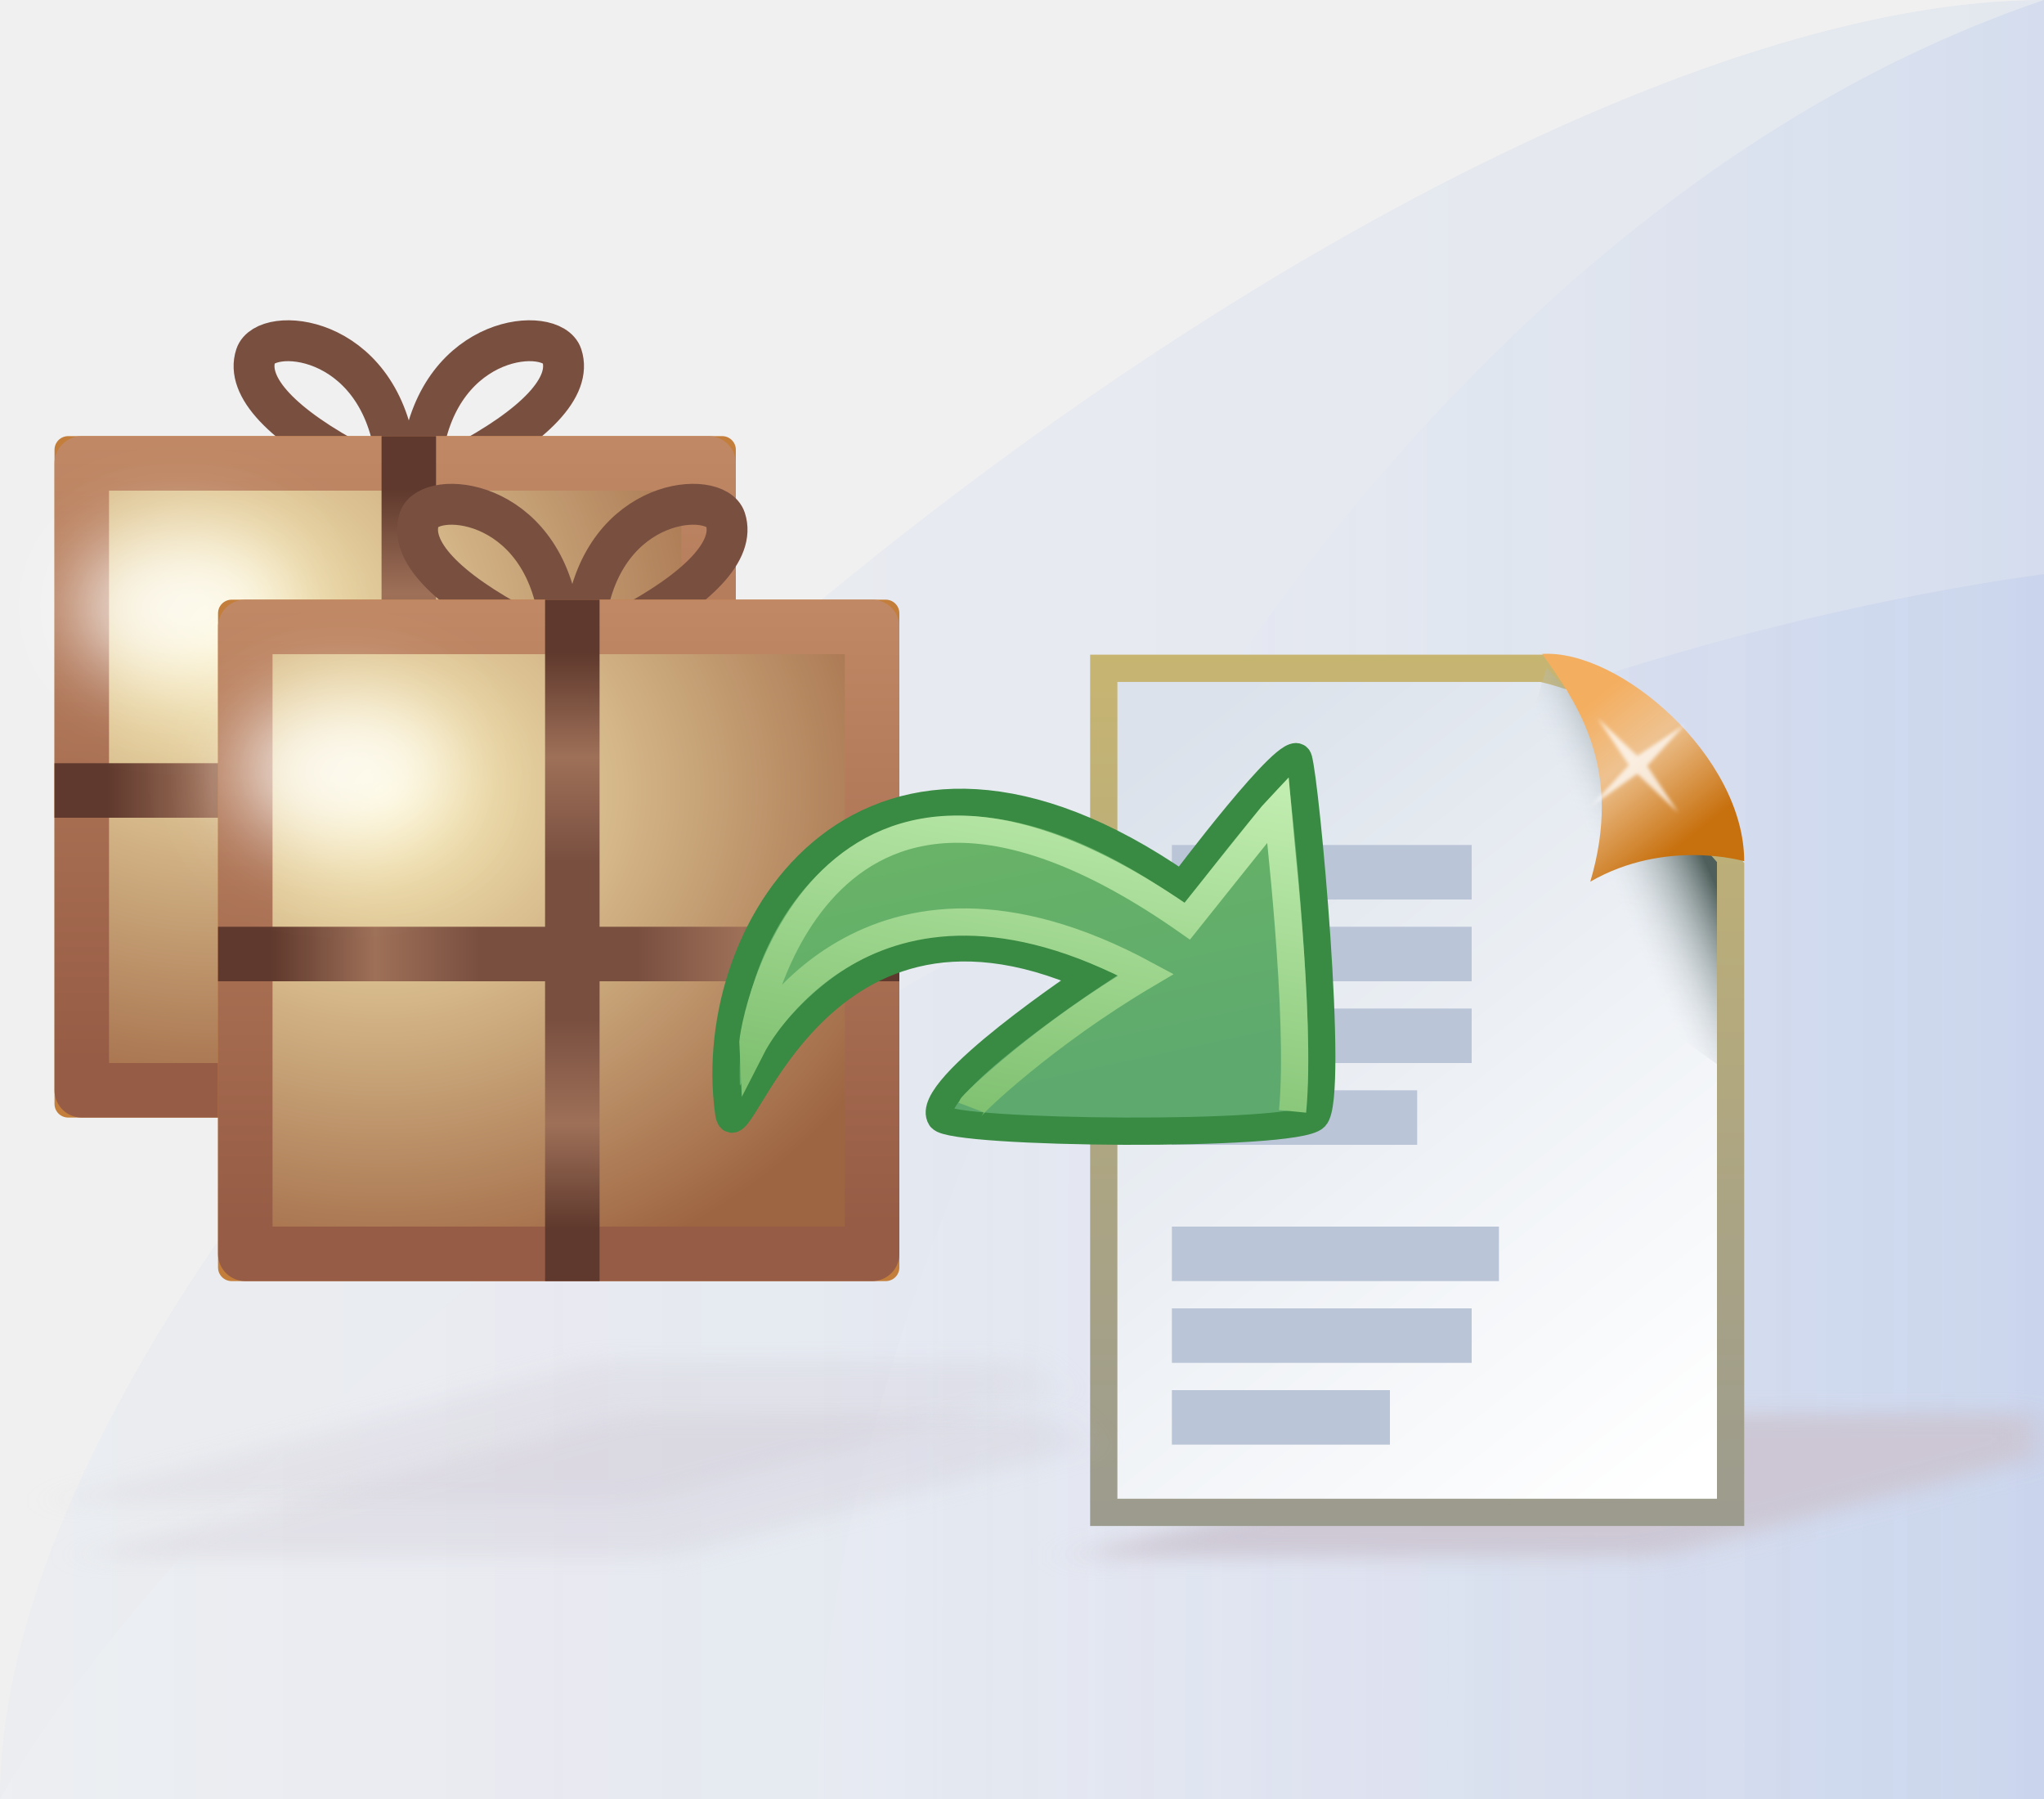
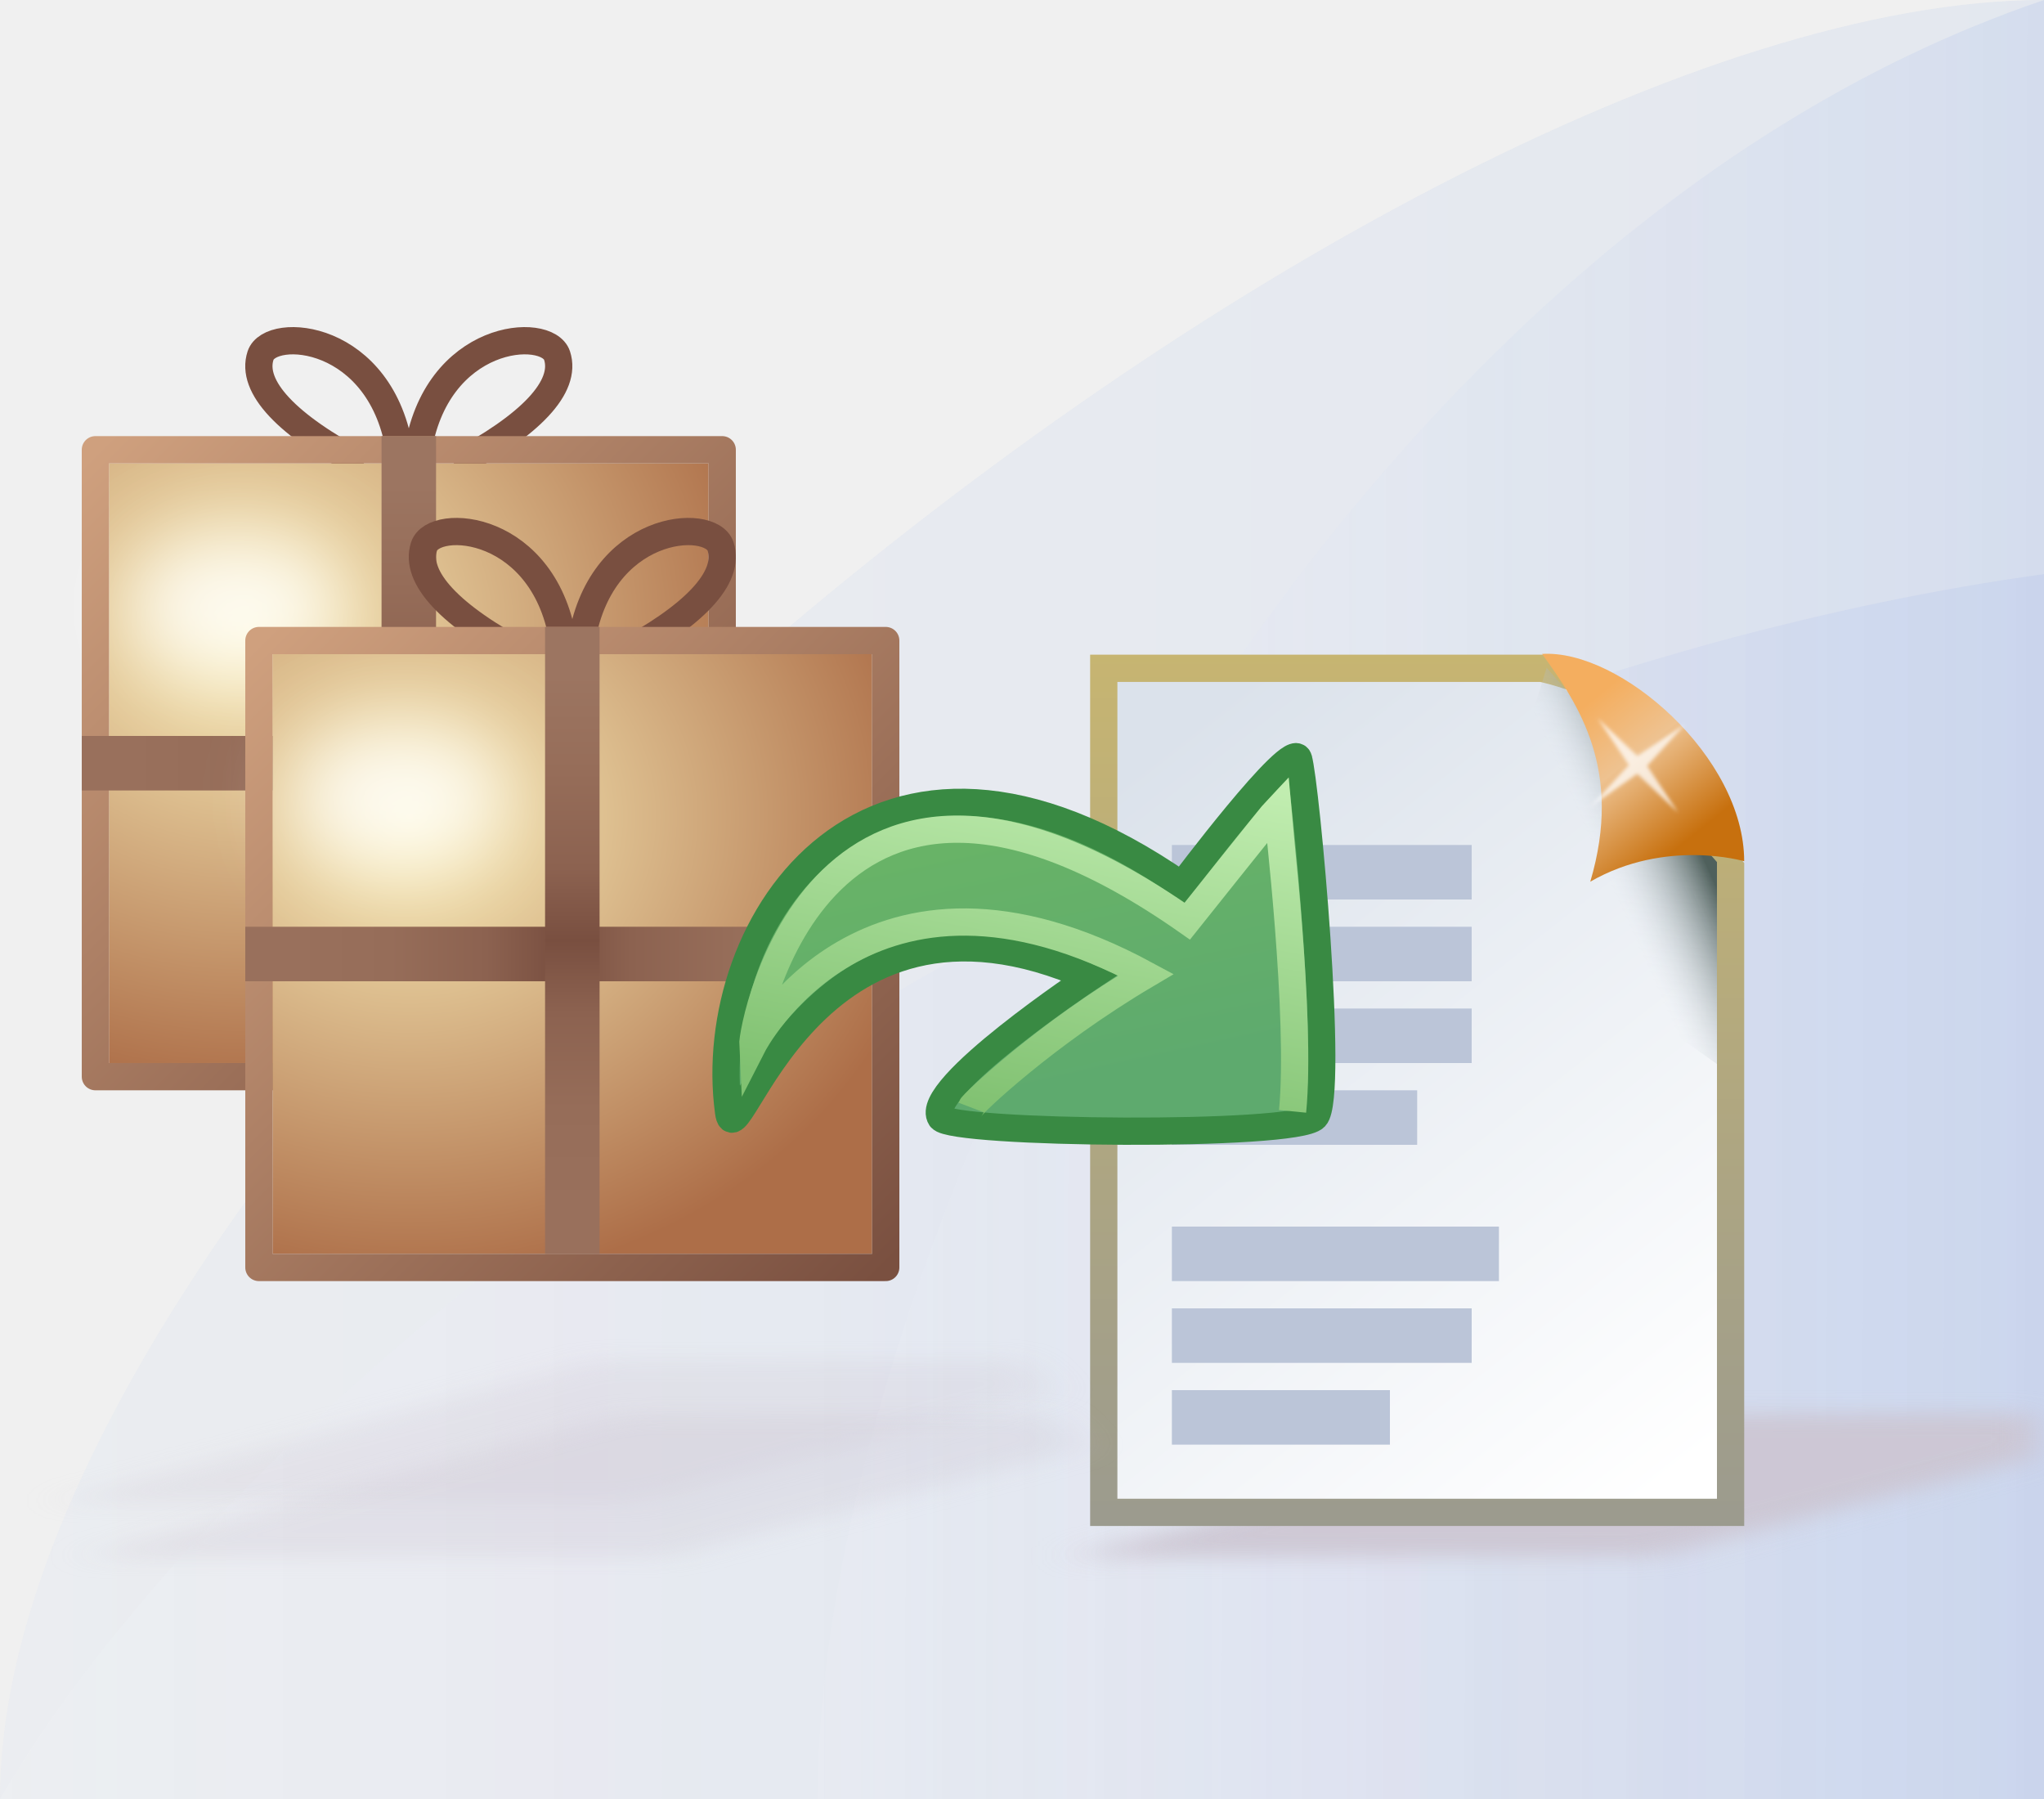
<svg xmlns="http://www.w3.org/2000/svg" xmlns:xlink="http://www.w3.org/1999/xlink" width="75" height="66" id="svg2" version="1.1">
  <defs id="defs4">
    <linearGradient id="linearGradient4972">
      <stop style="stop-color:#ffffff;stop-opacity:1" offset="0" id="stop4974" />
      <stop style="stop-color:#f5f8fd;stop-opacity:1" offset="1" id="stop4976" />
    </linearGradient>
    <linearGradient id="linearGradient4964">
      <stop style="stop-color:#ffffff;stop-opacity:1" offset="0" id="stop4966" />
      <stop style="stop-color:#e8eefa;stop-opacity:1" offset="1" id="stop4968" />
    </linearGradient>
    <linearGradient id="linearGradient4956">
      <stop style="stop-color:#fcfdfe;stop-opacity:1" offset="0" id="stop4958" />
      <stop style="stop-color:#dee6f8;stop-opacity:1" offset="1" id="stop4960" />
    </linearGradient>
    <filter style="color-interpolation-filters:sRGB" id="filter8854">
      <feFlood flood-opacity="0.933" flood-color="rgb(244,248,254)" result="flood" id="feFlood8856" />
      <feComposite in="flood" in2="SourceGraphic" operator="in" result="composite1" id="feComposite8858" />
      <feGaussianBlur in="composite1" stdDeviation="1.2" result="blur" id="feGaussianBlur8860" />
      <feOffset dx="-1" dy="3" result="offset" id="feOffset8862" />
      <feComposite in="SourceGraphic" in2="offset" operator="over" result="composite2" id="feComposite8864" />
    </filter>
    <linearGradient id="linearGradient6122">
      <stop style="stop-color:#c0c0c0;stop-opacity:1" offset="0" id="stop6124" />
      <stop id="stop6132" offset="0.5" style="stop-color:#adadad;stop-opacity:1" />
      <stop style="stop-color:#808080;stop-opacity:1" offset="1" id="stop6126" />
    </linearGradient>
    <linearGradient id="linearGradient7087">
      <stop style="stop-color:#17325d;stop-opacity:1;" offset="0" id="stop7089" />
      <stop id="stop7091" offset="0.25" style="stop-color:#b4d0e2;stop-opacity:1" />
      <stop id="stop7093" offset="0.5" style="stop-color:#b7d2e4;stop-opacity:1" />
      <stop style="stop-color:#acc9de;stop-opacity:1" offset="0.75" id="stop7095" />
      <stop style="stop-color:#3e72a7;stop-opacity:1" offset="1" id="stop7097" />
    </linearGradient>
    <mask id="mask7366" maskUnits="userSpaceOnUse">
      <path style="fill:#ffffff;fill-opacity:1;stroke:#ffffff;stroke-width:1;stroke-linecap:butt;stroke-linejoin:miter;stroke-miterlimit:4;stroke-opacity:1;stroke-dashoffset:0;display:inline" d="m -16.593,1040.862 9.99,0 0,10.002 -2.983,3.038 -5.966,0 c -0.53,-0.022 -1.041,-0.552 -1.041,-1.038 z" id="path7368" />
    </mask>
    <linearGradient id="linearGradient7584-5">
      <stop id="stop7586-4" offset="0" style="stop-color:#f9cd5f;stop-opacity:1" />
      <stop id="stop7588-5" offset="1" style="stop-color:#fbf0b4;stop-opacity:1" />
    </linearGradient>
    <linearGradient id="linearGradient7592-1">
      <stop id="stop7594-6" offset="0" style="stop-color:#bd8416;stop-opacity:1" />
      <stop id="stop7596-9" offset="1" style="stop-color:#a66b10;stop-opacity:1" />
    </linearGradient>
    <linearGradient id="linearGradient10798-1-9-3-7-6-6-6-2-6-7-98-9-4-1">
      <stop style="stop-color:#5aad60;stop-opacity:1;" offset="0" id="stop10800-5-2-1-8-20-4-0-2-1-9-0-0-1-1" />
      <stop id="stop10806-6-8-5-3-9-2-2-7-0-4-2-7-8-9" offset="0.5" style="stop-color:#5bb26a;stop-opacity:1;" />
      <stop style="stop-color:#a4c589;stop-opacity:1" offset="1" id="stop10802-1-5-3-0-4-6-8-5-5-6-69-6-4-0" />
    </linearGradient>
    <mask maskUnits="userSpaceOnUse" id="mask7366-4">
      <path id="path7368-2" d="m -16.593,1040.862 9.99,0 0,10.002 -2.983,3.038 -5.966,0 c -0.53,-0.022 -1.041,-0.552 -1.041,-1.038 z" style="fill:#ffffff;fill-opacity:1;stroke:#ffffff;stroke-width:1;stroke-linecap:butt;stroke-linejoin:miter;stroke-miterlimit:4;stroke-opacity:1;stroke-dashoffset:0;display:inline" />
    </mask>
    <linearGradient xlink:href="#linearGradient7087" id="linearGradient9331" gradientUnits="userSpaceOnUse" gradientTransform="translate(-20,0)" x1="4.778" y1="1039.812" x2="4.778" y2="1041.911" />
    <linearGradient y2="1041.911" x2="4.778" y1="1039.812" x1="4.778" gradientTransform="translate(-18,4.7e-5)" gradientUnits="userSpaceOnUse" id="linearGradient9333" xlink:href="#linearGradient7087" />
    <linearGradient y2="1041.911" x2="4.778" y1="1039.812" x1="4.778" gradientTransform="translate(-16,4.7e-5)" gradientUnits="userSpaceOnUse" id="linearGradient9335" xlink:href="#linearGradient7087" />
    <linearGradient y2="1041.911" x2="4.778" y1="1039.812" x1="4.778" gradientTransform="translate(-14,4.7e-5)" gradientUnits="userSpaceOnUse" id="linearGradient9337" xlink:href="#linearGradient7087" />
    <linearGradient y2="1041.911" x2="4.778" y1="1039.812" x1="4.778" gradientTransform="translate(-12,4.7e-5)" gradientUnits="userSpaceOnUse" id="linearGradient9339" xlink:href="#linearGradient7087" />
    <linearGradient gradientTransform="translate(-80,0)" gradientUnits="userSpaceOnUse" y2="1042.797" x2="163.22" y1="1042.797" x1="88.22" id="linearGradient68073" xlink:href="#linearGradient4956" />
    <linearGradient gradientTransform="translate(-80,0)" gradientUnits="userSpaceOnUse" y2="1032.267" x2="163.22" y1="1032.267" x1="94.47" id="linearGradient68075" xlink:href="#linearGradient4964" />
    <linearGradient gradientTransform="translate(-80,0)" gradientUnits="userSpaceOnUse" y2="1032.267" x2="152.722" y1="1032.267" x1="88.22" id="linearGradient68077" xlink:href="#linearGradient4972" />
    <filter id="filter8854-9" style="color-interpolation-filters:sRGB">
      <feFlood id="feFlood8856-0" result="flood" flood-color="rgb(244,248,254)" flood-opacity="0.933" />
      <feComposite id="feComposite8858-2" result="composite1" operator="in" in2="SourceGraphic" in="flood" />
      <feGaussianBlur id="feGaussianBlur8860-3" result="blur" stdDeviation="1.2" in="composite1" />
      <feOffset id="feOffset8862-2" result="offset" dy="3" dx="-1" />
      <feComposite id="feComposite8864-3" result="composite2" operator="over" in2="offset" in="SourceGraphic" />
    </filter>
    <linearGradient id="linearGradient10798-1-9-3-7-6-8-9-0-9-1">
      <stop id="stop10800-5-2-1-8-20-6-4-9-8-2" offset="0" style="stop-color:#7564b1;stop-opacity:1" />
      <stop style="stop-color:#5d4aa1;stop-opacity:1" offset="0.5" id="stop10806-6-8-5-3-9-24-8-4-3-2" />
      <stop id="stop10802-1-5-3-0-4-8-4-2-9-2" offset="1" style="stop-color:#9283c3;stop-opacity:1" />
    </linearGradient>
    <linearGradient id="linearGradient7540-2-3-8-7">
      <stop id="stop7542-8-7-5-3" offset="0" style="stop-color:#ffffff;stop-opacity:0.502" />
      <stop style="stop-color:#ffffff;stop-opacity:1" offset="0.476" id="stop7544-8-2-0-5" />
      <stop style="stop-color:#ffffff;stop-opacity:0" offset="0.5" id="stop7546-1-7-9-5" />
      <stop id="stop7548-98-9-2-4" offset="1" style="stop-color:#ffffff;stop-opacity:0;" />
    </linearGradient>
    <linearGradient id="linearGradient7272-66-4-5-5-5-8">
      <stop style="stop-color:#8f6c10;stop-opacity:1" offset="0" id="stop7274-6-0-1-7-4-7" />
      <stop style="stop-color:#c9a645;stop-opacity:1" offset="1" id="stop7276-66-6-3-9-1-4" />
    </linearGradient>
    <linearGradient y2="1030.341" x2="-10.16" y1="1030.341" x1="-22.454" gradientUnits="userSpaceOnUse" id="linearGradient10540" xlink:href="#linearGradient7540-2-3-8-7" />
    <linearGradient y2="1030.341" x2="-10.16" y1="1030.341" x1="-22.454" gradientTransform="matrix(0,1,-1,0,1014.034,1046.648)" gradientUnits="userSpaceOnUse" id="linearGradient10542" xlink:href="#linearGradient7540-2-3-8-7" />
    <linearGradient y2="1023.257" x2="-15.946" y1="1037.466" x1="-15.946" gradientTransform="matrix(0.9558512,0,0,0.9558512,-0.7199206,45.48839)" gradientUnits="userSpaceOnUse" id="linearGradient10544" xlink:href="#linearGradient7272-66-4-5-5-5-8" />
    <mask id="mask10620" maskUnits="userSpaceOnUse">
      <path transform="matrix(0.5548295,0,0,0.5548295,-206.9604,787.0865)" d="m 398.75,468.237 a 10.625,10.625 0 1 1 -21.25,0 10.625,10.625 0 1 1 21.25,0 z" id="path10622" style="font-size:13.589px;font-style:normal;font-weight:normal;line-height:125%;letter-spacing:0px;word-spacing:0px;fill:#ffffff;fill-opacity:1;stroke:#ffffff;stroke-width:2.166;stroke-linecap:round;stroke-linejoin:round;stroke-miterlimit:4;stroke-opacity:1;stroke-dasharray:none;stroke-dashoffset:0;display:inline;font-family:Sans" />
    </mask>
    <linearGradient id="linearGradient4528-9-5-7-9-7-3">
      <stop id="stop4530-0-5-0-5-8-4" offset="0" style="stop-color:#e0c576;stop-opacity:1;" />
      <stop id="stop4532-7-9-3-3-6-1" offset="1" style="stop-color:#9e7916;stop-opacity:1" />
    </linearGradient>
    <linearGradient id="linearGradient6281-8-0-1-6-6-4-2-8-0">
      <stop style="stop-color:#f7f9fb;stop-opacity:1" offset="0" id="stop6283-0-2-2-1-2-0-1-6-0" />
      <stop style="stop-color:#ffd680;stop-opacity:1" offset="1" id="stop6285-5-0-9-7-6-9-9-1-9" />
    </linearGradient>
    <linearGradient xlink:href="#linearGradient4972-7" id="linearGradient4978" x1="88.22" y1="1032.267" x2="163.22" y2="1032.267" gradientUnits="userSpaceOnUse" gradientTransform="translate(-88.22012,-999.2669)" />
    <linearGradient id="linearGradient4972-7">
      <stop style="stop-color:#b8ccf1;stop-opacity:0.102" offset="0" id="stop4974-8" />
      <stop style="stop-color:#6e97e2;stop-opacity:0.102" offset="1" id="stop4976-1" />
    </linearGradient>
    <linearGradient xlink:href="#linearGradient4964-3" id="linearGradient4970" x1="118.386" y1="1032.184" x2="163.22" y2="1032.267" gradientUnits="userSpaceOnUse" gradientTransform="translate(-88.22012,-999.2669)" />
    <linearGradient id="linearGradient4964-3">
      <stop style="stop-color:#ffffff;stop-opacity:0.349" offset="0" id="stop4966-1" />
      <stop style="stop-color:#91ade6;stop-opacity:1" offset="1" id="stop4968-1" />
    </linearGradient>
    <linearGradient xlink:href="#linearGradient4956-2" id="linearGradient4962" x1="88.22" y1="1042.797" x2="163.22" y2="1042.797" gradientUnits="userSpaceOnUse" gradientTransform="translate(-88.22012,-999.2669)" />
    <linearGradient id="linearGradient4956-2">
      <stop style="stop-color:#fcfdfe;stop-opacity:0.256" offset="0" id="stop4958-5" />
      <stop style="stop-color:#98aae7;stop-opacity:0.404" offset="1" id="stop4960-6" />
    </linearGradient>
    <linearGradient id="linearGradient3827">
      <stop id="stop3829" offset="0" style="stop-color:#ffffff;stop-opacity:0;" />
      <stop style="stop-color:#ffffff;stop-opacity:1;" offset="0.601" id="stop3835" />
      <stop id="stop3831" offset="1" style="stop-color:#ffffff;stop-opacity:0;" />
    </linearGradient>
    <linearGradient id="linearGradient10798-1-9-3-7-6-8-9-0-9-1-0">
      <stop id="stop10800-5-2-1-8-20-6-4-9-8-2-9" offset="0" style="stop-color:#f3faed;stop-opacity:1" />
      <stop style="stop-color:#e7f4da;stop-opacity:1" offset="0.659" id="stop10806-6-8-5-3-9-24-8-4-3-2-4" />
      <stop id="stop10802-1-5-3-0-4-8-4-2-9-2-5" offset="1" style="stop-color:#67bf1f;stop-opacity:1" />
    </linearGradient>
    <linearGradient xlink:href="#linearGradient4994" id="linearGradient6375-6" x1="50.703" y1="1052.448" x2="22.53" y2="1014.139" gradientUnits="userSpaceOnUse" gradientTransform="matrix(0.662359,0,0,0.7070743,28.08682,296.2748)" />
    <linearGradient id="linearGradient4994">
      <stop id="stop4996" offset="0" style="stop-color:#ffffff;stop-opacity:1" />
      <stop id="stop4998" offset="1" style="stop-color:#dbe2eb;stop-opacity:1" />
    </linearGradient>
    <linearGradient xlink:href="#linearGradient4902" id="linearGradient4238" gradientUnits="userSpaceOnUse" gradientTransform="matrix(2.292544,0,0,2.412272,27.89723,-1495.238)" x1="10.545" y1="1038.578" x2="10.545" y2="1052.323" />
    <linearGradient id="linearGradient4902">
      <stop id="stop4904" offset="0" style="stop-color:#c7b571;stop-opacity:1;" />
      <stop id="stop4906" offset="1" style="stop-color:#9a9a8f;stop-opacity:1" />
    </linearGradient>
    <linearGradient xlink:href="#linearGradient6411" id="linearGradient4240" gradientUnits="userSpaceOnUse" gradientTransform="matrix(0.662359,0,0,0.7070743,28.08682,296.2748)" x1="52.166" y1="1020.899" x2="47.43" y2="1023.162" />
    <linearGradient id="linearGradient6411">
      <stop style="stop-color:#4f605c;stop-opacity:1" offset="0" id="stop6413" />
      <stop style="stop-color:#dbe2eb;stop-opacity:0" offset="1" id="stop6415" />
    </linearGradient>
    <linearGradient xlink:href="#linearGradient4258" id="linearGradient4264" x1="59.22" y1="1021.267" x2="62.22" y2="1025.267" gradientUnits="userSpaceOnUse" gradientTransform="matrix(1.192246,0,0,1.272878,-11.63892,-288.3544)" />
    <linearGradient id="linearGradient4258">
      <stop style="stop-color:#f4ae5f;stop-opacity:1;" offset="0" id="stop4260" />
      <stop id="stop4266" offset="0.415" style="stop-color:#eec290;stop-opacity:1" />
      <stop style="stop-color:#c7700e;stop-opacity:1" offset="1" id="stop4262" />
    </linearGradient>
    <filter height="1.201" y="-0.101" width="1.202" x="-0.1" id="filter4285-9" style="color-interpolation-filters:sRGB">
      <feGaussianBlur id="feGaussianBlur4287-9" stdDeviation="0.1" />
    </filter>
    <linearGradient xlink:href="#linearGradient4527" id="linearGradient4533" x1="29.522" y1="29.828" x2="31.547" y2="39.176" gradientUnits="userSpaceOnUse" gradientTransform="translate(0.1306086,986.2856)" />
    <linearGradient id="linearGradient4527">
      <stop style="stop-color:#68b367;stop-opacity:1" offset="0" id="stop4529" />
      <stop style="stop-color:#5eaa6e;stop-opacity:1" offset="1" id="stop4531" />
    </linearGradient>
    <linearGradient xlink:href="#linearGradient4578" id="linearGradient4584" x1="42.78" y1="1025.562" x2="40.143" y2="1039.753" gradientUnits="userSpaceOnUse" gradientTransform="translate(-8.089508,-12.98129)" />
    <linearGradient id="linearGradient4578">
      <stop style="stop-color:#c5f0b4;stop-opacity:1" offset="0" id="stop4580" />
      <stop style="stop-color:#80c171;stop-opacity:1" offset="1" id="stop4582" />
    </linearGradient>
-     <filter style="color-interpolation-filters:sRGB" id="filter5309-8" x="-0.413" width="1.826" y="-0.688" height="2.376">
-       <feGaussianBlur stdDeviation="2.58" id="feGaussianBlur5311-9" />
-     </filter>
-     <radialGradient xlink:href="#linearGradient11146-4-4-4-6-2" id="radialGradient10505" gradientUnits="userSpaceOnUse" gradientTransform="matrix(3.45553,-6.5559913e-6,5.7532742e-6,3.032434,-1297.27,-1323)" cx="386.993" cy="442.22" fx="386.993" fy="442.22" r="6.188" />
    <linearGradient id="linearGradient11146-4-4-4-6-2">
      <stop id="stop11150-4-72-3-9-7" offset="0" style="stop-color:#faefba;stop-opacity:1" />
      <stop style="stop-color:#9e6542;stop-opacity:1" offset="1" id="stop11152-9-0-7-3-8" />
    </linearGradient>
-     <linearGradient xlink:href="#linearGradient10573" id="linearGradient10579" x1="366.048" y1="430.172" x2="366.048" y2="466.01" gradientUnits="userSpaceOnUse" gradientTransform="matrix(0.6465107,0,0,0.6465107,-195.9827,-267.3906)" />
-     <linearGradient id="linearGradient10573">
-       <stop style="stop-color:#c18965;stop-opacity:1;" offset="0" id="stop10575" />
-       <stop style="stop-color:#975c45;stop-opacity:1" offset="1" id="stop10577" />
-     </linearGradient>
-     <linearGradient xlink:href="#linearGradient10507" id="linearGradient4895" gradientUnits="userSpaceOnUse" x1="355.297" y1="449.881" x2="394.719" y2="449.881" gradientTransform="matrix(0,0.5366019,-0.5366019,0,288.4072,-177.7302)" />
    <linearGradient id="linearGradient10507">
      <stop style="stop-color:#5f392d;stop-opacity:1" offset="0" id="stop10509" />
      <stop id="stop10511" offset="0.182" style="stop-color:#9e7058;stop-opacity:1" />
      <stop id="stop10513" offset="0.364" style="stop-color:#794f40;stop-opacity:1" />
      <stop id="stop10515" offset="0.5" style="stop-color:#794f40;stop-opacity:1" />
      <stop id="stop10517" offset="0.636" style="stop-color:#794f40;stop-opacity:1" />
      <stop style="stop-color:#9e7058;stop-opacity:1" offset="0.818" id="stop10519" />
      <stop style="stop-color:#5f392d;stop-opacity:1" offset="1" id="stop10522" />
    </linearGradient>
-     <linearGradient y2="449.881" x2="394.719" y1="449.881" x1="355.297" gradientTransform="matrix(-0.536602,0,0,-0.536602,247.7302,265.4073)" gradientUnits="userSpaceOnUse" id="linearGradient10544-0" xlink:href="#linearGradient10507" />
-     <filter style="color-interpolation-filters:sRGB" id="filter5309-8-4" x="-0.413" width="1.826" y="-0.688" height="2.376">
-       <feGaussianBlur stdDeviation="2.58" id="feGaussianBlur5311-9-0" />
-     </filter>
-     <radialGradient xlink:href="#linearGradient11146-4-4-4-6-2" id="radialGradient10505-4" gradientUnits="userSpaceOnUse" gradientTransform="matrix(3.45553,-6.5559913e-6,5.7532742e-6,3.032434,-1297.27,-1323)" cx="386.993" cy="442.22" fx="386.993" fy="442.22" r="6.188" />
    <linearGradient y2="449.881" x2="394.719" y1="449.881" x1="355.297" gradientTransform="matrix(-0.536602,0,0,-0.536602,247.7302,265.4073)" gradientUnits="userSpaceOnUse" id="linearGradient7258" xlink:href="#linearGradient10507" />
-     <linearGradient xlink:href="#linearGradient10573" id="linearGradient7268" gradientUnits="userSpaceOnUse" gradientTransform="matrix(0.6465107,0,0,0.6465107,-195.9827,-267.3906)" x1="366.048" y1="430.172" x2="366.048" y2="466.01" />
-     <linearGradient xlink:href="#linearGradient10507" id="linearGradient7270" gradientUnits="userSpaceOnUse" gradientTransform="matrix(0,0.5366019,-0.5366019,0,288.4072,-177.7302)" x1="355.297" y1="449.881" x2="394.719" y2="449.881" />
-     <linearGradient xlink:href="#linearGradient10507" id="linearGradient7272" gradientUnits="userSpaceOnUse" gradientTransform="matrix(-0.536602,0,0,-0.536602,247.7302,265.4073)" x1="355.297" y1="449.881" x2="394.719" y2="449.881" />
    <filter style="color-interpolation-filters:sRGB" id="filter5097" x="-0.053" width="1.106" y="-0.166" height="1.332">
      <feGaussianBlur stdDeviation="1.106" id="feGaussianBlur5099" />
    </filter>
    <filter style="color-interpolation-filters:sRGB" id="filter5097-8" x="-0.053" width="1.106" y="-0.166" height="1.332">
      <feGaussianBlur stdDeviation="1.106" id="feGaussianBlur5099-2" />
    </filter>
    <filter style="color-interpolation-filters:sRGB" id="filter5097-8-5" x="-0.053" width="1.106" y="-0.166" height="1.332">
      <feGaussianBlur stdDeviation="1.106" id="feGaussianBlur5099-2-6" />
    </filter>
+     <linearGradient id="linearGradient11146-4-4-4-6-2-8">
+       <stop id="stop11150-4-72-3-9-7-2" offset="0" style="stop-color:#faefba;stop-opacity:1" />
+       <stop style="stop-color:#ad6e48;stop-opacity:1" offset="1" id="stop11152-9-0-7-3-8-0" />
+     </linearGradient>
+     <linearGradient id="linearGradient10573-4">
+       <stop style="stop-color:#cfa07e;stop-opacity:1" offset="0" id="stop10575-8" />
+       <stop style="stop-color:#7a5040;stop-opacity:1" offset="1" id="stop10577-2" />
+     </linearGradient>
+     <linearGradient id="linearGradient4368">
+       <stop id="stop4370" offset="0" style="stop-color:#9c7561;stop-opacity:1" />
+       <stop style="stop-color:#966d59;stop-opacity:1" offset="0.182" id="stop4372" />
+       <stop style="stop-color:#8c6250;stop-opacity:1" offset="0.364" id="stop4374" />
+       <stop style="stop-color:#794f40;stop-opacity:1" offset="0.5" id="stop4376" />
+       <stop style="stop-color:#8c6250;stop-opacity:1" offset="0.636" id="stop4378" />
+       <stop id="stop4380" offset="0.818" style="stop-color:#966d59;stop-opacity:1" />
+       <stop id="stop4382" offset="1" style="stop-color:#99705c;stop-opacity:1" />
+     </linearGradient>
+     <linearGradient xlink:href="#linearGradient4368" id="linearGradient8974" gradientUnits="userSpaceOnUse" x1="355.297" y1="449.881" x2="394.719" y2="449.881" gradientTransform="matrix(0,0.5151373,-0.5155228,0,274.9241,820.1815)" />
+     <radialGradient xlink:href="#linearGradient11146-4-4-4-6-2-8" id="radialGradient10505-4" gradientUnits="userSpaceOnUse" gradientTransform="matrix(3.167569,-6.0096636e-6,5.2738345e-6,2.779733,-1185.789,-224.9307)" cx="386.993" cy="442.22" fx="386.993" fy="442.22" r="6.188" />
+     <filter style="color-interpolation-filters:sRGB" id="filter5309-8-3" x="-0.413" width="1.826" y="-0.688" height="2.376">
+       <feGaussianBlur stdDeviation="2.58" id="feGaussianBlur5311-9-9-1" />
+     </filter>
+     <linearGradient xlink:href="#linearGradient10573-4" id="linearGradient10579-0-2" x1="357.276" y1="432.152" x2="392.852" y2="467.727" gradientUnits="userSpaceOnUse" gradientTransform="matrix(0.6465103,0,0,0.6465177,-196.4826,718.4683)" />
+     <linearGradient xlink:href="#linearGradient4368" id="linearGradient4895-6-8" gradientUnits="userSpaceOnUse" x1="355.297" y1="449.881" x2="394.719" y2="449.881" gradientTransform="matrix(-0.4936732,0,0,-0.4940427,230.6315,1231.623)" />
+     <linearGradient xlink:href="#linearGradient4368" id="linearGradient4895-8-9" gradientUnits="userSpaceOnUse" x1="355.297" y1="449.881" x2="394.719" y2="449.881" gradientTransform="matrix(0,0.4936732,-0.4940427,0,268.2606,823.7306)" />
+     <radialGradient xlink:href="#linearGradient11146-4-4-4-6-2-8" id="radialGradient10505-4-1" gradientUnits="userSpaceOnUse" gradientTransform="matrix(3.167569,-6.0096636e-6,5.2738345e-6,2.779733,-1185.789,-224.9307)" cx="386.993" cy="442.22" fx="386.993" fy="442.22" r="6.188" />
+     <filter style="color-interpolation-filters:sRGB" id="filter5309-8-3-1" x="-0.413" width="1.826" y="-0.688" height="2.376">
+       <feGaussianBlur stdDeviation="2.58" id="feGaussianBlur5311-9-9-1-8" />
+     </filter>
+     <linearGradient xlink:href="#linearGradient4368" id="linearGradient6311" gradientUnits="userSpaceOnUse" x1="355.297" y1="449.881" x2="394.719" y2="449.881" gradientTransform="matrix(0,0.4936732,-0.4940427,0,268.2606,823.7306)" />
+     <linearGradient xlink:href="#linearGradient10573-4" id="linearGradient6321" gradientUnits="userSpaceOnUse" gradientTransform="matrix(0.6465103,0,0,0.6465177,-196.4826,718.4683)" x1="357.276" y1="432.152" x2="392.852" y2="467.727" />
+     <linearGradient xlink:href="#linearGradient4368" id="linearGradient6323" gradientUnits="userSpaceOnUse" gradientTransform="matrix(-0.4936732,0,0,-0.4940427,230.6315,1231.623)" x1="355.297" y1="449.881" x2="394.719" y2="449.881" />
+     <linearGradient xlink:href="#linearGradient4368" id="linearGradient6325" gradientUnits="userSpaceOnUse" gradientTransform="matrix(0,0.4936732,-0.4940427,0,268.2606,823.7306)" x1="355.297" y1="449.881" x2="394.719" y2="449.881" />
  </defs>
  <g id="layer2" style="display:inline">
    <path id="rect4113-1" d="M 75,0 75,66 1e-6,66 C 1e-6,41.205 50.01,0 75,0 Z" style="display:inline;fill:url(#linearGradient4978);fill-opacity:1;stroke:none" />
    <path id="rect4113-1-0" d="M 75,21.061 75,66 1e-6,66 C 10.625,47.804 43.51,25.436 75,21.061 Z" style="display:inline;opacity:0.404;fill:url(#linearGradient4962);fill-opacity:1;stroke:none" />
    <g id="g11331-3-1-1-7" style="display:inline" transform="matrix(0.279033,0,0,0.279033,-14.61814,-107.5287)">
      <g style="fill:#737986;fill-opacity:1;stroke:#595e68;stroke-opacity:1" id="g13408-8-2" />
    </g>
    <path id="rect4113-1-7" d="M 75,4.0000001e-7 75,66 30,66 C 30,46.154 47.709,9.25 75,4e-7 Z" style="display:inline;opacity:0.184;fill:url(#linearGradient4970);fill-opacity:1;stroke:none" />
  </g>
  <g id="layer1" style="display:inline" transform="translate(0,-986.3622)">
+     <g transform="translate(-31,5)" style="display:inline" id="g5337-7">
+       <path id="path5034-5-9-5-3-3" d="m 44.311,998.429 c -2.788,-1.464 -4.124,-2.879 -3.751,-4.021 0.359,-1.096 4.477,-0.843 5.122,3.597" style="fill:none;fill-rule:evenodd;stroke:#794f40;stroke-width:1;stroke-linecap:butt;stroke-linejoin:miter;stroke-miterlimit:4;stroke-dasharray:none;stroke-opacity:1" />
+       <path id="path5034-5-6-8" d="m 47.689,998.429 c 2.788,-1.464 4.124,-2.879 3.751,-4.021 -0.359,-1.096 -4.477,-0.843 -5.122,3.597" style="fill:none;fill-rule:evenodd;stroke:#794f40;stroke-width:1;stroke-linecap:butt;stroke-linejoin:miter;stroke-miterlimit:4;stroke-dasharray:none;stroke-opacity:1" />
+       <rect y="998.362" x="35" height="22" width="22" id="rect10961-8-3-0-0-9" style="font-style:normal;font-weight:normal;font-size:medium;line-height:125%;font-family:Sans;letter-spacing:0px;word-spacing:0px;display:inline;fill:url(#radialGradient10505-4-1);fill-opacity:1;stroke:none;stroke-width:1;stroke-linecap:round;stroke-linejoin:round;stroke-miterlimit:4;stroke-dasharray:none;stroke-dashoffset:0;stroke-opacity:1" />
+       <ellipse transform="matrix(0.5379692,0,0,0.5854794,26.88857,998.758)" ry="4.5" rx="7.5" cy="8.308" cx="23.692" id="path5111-7-4-0" style="opacity:0.813;fill:#ffffff;fill-opacity:1;stroke:none;stroke-width:1.5;stroke-linecap:round;stroke-linejoin:miter;stroke-miterlimit:4;stroke-dasharray:none;stroke-dashoffset:0;stroke-opacity:1;filter:url(#filter5309-8-3-1)" />
+       <path id="rect10961-8-3-6-7-3-4" d="m 34.5,997.862 0,11.455 0,11.545 11.455,0 11.545,0 0,-11.545 0,-0.09 0,-11.365 -11.545,0 -11.455,0 z" style="font-style:normal;font-weight:normal;font-size:13.589px;line-height:125%;font-family:Sans;letter-spacing:0px;word-spacing:0px;display:inline;fill:none;fill-opacity:1;stroke:url(#linearGradient6321);stroke-width:1;stroke-linecap:round;stroke-linejoin:round;stroke-miterlimit:4;stroke-dasharray:none;stroke-dashoffset:0;stroke-opacity:1" />
+       <path style="font-style:normal;font-weight:normal;font-size:medium;line-height:125%;font-family:Sans;letter-spacing:0px;word-spacing:0px;display:inline;fill:#915323;fill-opacity:1;stroke:url(#linearGradient6323);stroke-width:2;stroke-linecap:butt;stroke-linejoin:miter;stroke-miterlimit:4;stroke-dasharray:none;stroke-opacity:1" d="m 57,1009.362 -23,0" id="path11108-6-7-5-8-7-1" />
+       <path style="font-style:normal;font-weight:normal;font-size:medium;line-height:125%;font-family:Sans;letter-spacing:0px;word-spacing:0px;display:inline;fill:#915323;fill-opacity:1;stroke:url(#linearGradient6325);stroke-width:2;stroke-linecap:butt;stroke-linejoin:miter;stroke-miterlimit:4;stroke-dasharray:none;stroke-opacity:1" d="m 46,997.362 0,23" id="path11108-6-7-5-5-32-0" />
+     </g>
+     <g transform="translate(-25,12)" style="display:inline" id="g5337">
+       <path id="path5034-5-9-5-3" d="m 44.311,998.429 c -2.788,-1.464 -4.124,-2.879 -3.751,-4.021 0.359,-1.096 4.477,-0.843 5.122,3.597" style="fill:none;fill-rule:evenodd;stroke:#794f40;stroke-width:1;stroke-linecap:butt;stroke-linejoin:miter;stroke-miterlimit:4;stroke-dasharray:none;stroke-opacity:1" />
+       <path id="path5034-5-6" d="m 47.689,998.429 c 2.788,-1.464 4.124,-2.879 3.751,-4.021 -0.359,-1.096 -4.477,-0.843 -5.122,3.597" style="fill:none;fill-rule:evenodd;stroke:#794f40;stroke-width:1;stroke-linecap:butt;stroke-linejoin:miter;stroke-miterlimit:4;stroke-dasharray:none;stroke-opacity:1" />
+       <rect y="998.362" x="35" height="22" width="22" id="rect10961-8-3-0-0" style="font-style:normal;font-weight:normal;font-size:medium;line-height:125%;font-family:Sans;letter-spacing:0px;word-spacing:0px;display:inline;fill:url(#radialGradient10505-4);fill-opacity:1;stroke:none;stroke-width:1;stroke-linecap:round;stroke-linejoin:round;stroke-miterlimit:4;stroke-dasharray:none;stroke-dashoffset:0;stroke-opacity:1" />
+       <ellipse transform="matrix(0.5379692,0,0,0.5854794,26.88857,998.758)" ry="4.5" rx="7.5" cy="8.308" cx="23.692" id="path5111-7-4" style="opacity:0.813;fill:#ffffff;fill-opacity:1;stroke:none;stroke-width:1.5;stroke-linecap:round;stroke-linejoin:miter;stroke-miterlimit:4;stroke-dasharray:none;stroke-dashoffset:0;stroke-opacity:1;filter:url(#filter5309-8-3)" />
+       <path id="rect10961-8-3-6-7-3" d="m 34.5,997.862 0,11.455 0,11.545 11.455,0 11.545,0 0,-11.545 0,-0.09 0,-11.365 -11.545,0 -11.455,0 z" style="font-style:normal;font-weight:normal;font-size:13.589px;line-height:125%;font-family:Sans;letter-spacing:0px;word-spacing:0px;display:inline;fill:none;fill-opacity:1;stroke:url(#linearGradient10579-0-2);stroke-width:1;stroke-linecap:round;stroke-linejoin:round;stroke-miterlimit:4;stroke-dasharray:none;stroke-dashoffset:0;stroke-opacity:1" />
+       <path style="font-style:normal;font-weight:normal;font-size:medium;line-height:125%;font-family:Sans;letter-spacing:0px;word-spacing:0px;display:inline;fill:#915323;fill-opacity:1;stroke:url(#linearGradient4895-6-8);stroke-width:2;stroke-linecap:butt;stroke-linejoin:miter;stroke-miterlimit:4;stroke-dasharray:none;stroke-opacity:1" d="m 57,1009.362 -23,0" id="path11108-6-7-5-8-7" />
+       <path style="font-style:normal;font-weight:normal;font-size:medium;line-height:125%;font-family:Sans;letter-spacing:0px;word-spacing:0px;display:inline;fill:#915323;fill-opacity:1;stroke:url(#linearGradient4895-8-9);stroke-width:2;stroke-linecap:butt;stroke-linejoin:miter;stroke-miterlimit:4;stroke-dasharray:none;stroke-opacity:1" d="m 46,997.362 0,23" id="path11108-6-7-5-5-32" />
+     </g>
    <path id="rect4001-3-4-5" d="m 61.725,1022.81 21.274,-0.101 1.655,3.779 -20.678,12.12 -29.323,0.101 z" style="display:inline;opacity:0.874;fill:#ccc5d1;fill-opacity:0.996;stroke:none;filter:url(#filter5097)" transform="matrix(0.7349967,0,0,0.3289727,13.82924,701.7825)" />
-     <g transform="translate(-32.00001,991.3622)" style="display:inline" id="g5334-0">
-       <path id="path5034-5-9-4" d="m 45.134,12.067 c -2.788,-1.465 -4.124,-2.879 -3.751,-4.021 0.359,-1.096 4.477,-0.843 5.122,3.597" style="fill:none;fill-rule:evenodd;stroke:#794f40;stroke-width:1.5;stroke-linecap:butt;stroke-linejoin:miter;stroke-miterlimit:4;stroke-dasharray:none;stroke-opacity:1" />
-       <path id="path5034-5-2" d="m 48.866,12.067 c 2.788,-1.465 4.124,-2.879 3.751,-4.021 -0.359,-1.096 -4.477,-0.843 -5.122,3.597" style="fill:none;fill-rule:evenodd;stroke:#794f40;stroke-width:1.5;stroke-linecap:butt;stroke-linejoin:miter;stroke-miterlimit:4;stroke-dasharray:none;stroke-opacity:1" />
-       <rect y="11.5" x="34.5" height="24" width="24" id="rect10961-8-3-5" style="font-style:normal;font-weight:normal;font-size:medium;line-height:125%;font-family:Sans;letter-spacing:0px;word-spacing:0px;display:inline;fill:url(#radialGradient10505-4);fill-opacity:1;stroke:#c37e3b;stroke-width:1;stroke-linecap:round;stroke-linejoin:round;stroke-miterlimit:4;stroke-dasharray:none;stroke-dashoffset:0;stroke-opacity:1" />
-       <path id="rect10961-8-3-6-2" d="M 35,12 35,23.455 35,35 l 11.455,0 11.545,0 0,-11.545 0,-0.09 L 58,12 46.455,12 35,12 Z" style="font-style:normal;font-weight:normal;font-size:13.589px;line-height:125%;font-family:Sans;letter-spacing:0px;word-spacing:0px;display:inline;fill:none;fill-opacity:1;stroke:url(#linearGradient7268);stroke-width:2;stroke-linecap:round;stroke-linejoin:round;stroke-miterlimit:4;stroke-dasharray:none;stroke-dashoffset:0;stroke-opacity:1" />
-       <path style="font-style:normal;font-weight:normal;font-size:medium;line-height:125%;font-family:Sans;letter-spacing:0px;word-spacing:0px;display:inline;fill:#915323;fill-opacity:1;stroke:url(#linearGradient7270);stroke-width:2;stroke-linecap:butt;stroke-linejoin:miter;stroke-miterlimit:4;stroke-dasharray:none;stroke-opacity:1" d="m 47,11 0,25" id="path11108-6-7-5-0" />
-       <path style="font-style:normal;font-weight:normal;font-size:13.589px;line-height:125%;font-family:Sans;letter-spacing:0px;word-spacing:0px;display:inline;fill:#915323;fill-opacity:1;stroke:url(#linearGradient7272);stroke-width:2;stroke-linecap:butt;stroke-linejoin:miter;stroke-miterlimit:4;stroke-dasharray:none;stroke-opacity:1" d="m 59,24 -25,0" id="path11108-6-7-5-6-1" />
-     </g>
    <g transform="matrix(0.9278746,0,0,0.9276686,-334.8076,585.977)" style="display:inline" id="g11331-3-1-1">
      <g id="g13408-8" style="fill:#737986;fill-opacity:1;stroke:#595e68;stroke-width:0.301;stroke-opacity:1" />
    </g>
    <g id="text6430-2" style="font-style:normal;font-weight:normal;font-size:13.589px;line-height:125%;font-family:Sans;letter-spacing:0px;word-spacing:0px;fill:#ffffff;fill-opacity:1;stroke:none" transform="matrix(3.325322,0,0,3.324584,49.65406,-2426.211)" />
    <g transform="matrix(3.139121,0,0,3.521786,49.65406,-2426.211)" style="font-style:normal;font-weight:normal;font-size:15.569px;line-height:125%;font-family:Sans;letter-spacing:0px;word-spacing:0px;fill:#ffffff;fill-opacity:1;stroke:none" id="text3782-3" />
    <g id="g11331-3-1-1-00" style="display:inline" transform="matrix(0,-0.1487936,0.1487936,0,3.015103,1093.276)">
      <g style="fill:#737986;fill-opacity:1;stroke:#595e68;stroke-opacity:1" id="g13408-8-1" />
    </g>
    <g id="g7590-7-0" style="display:inline" transform="matrix(1.122791,0,0,1.122791,51.60548,-118.0141)" />
    <g id="g7827-7-5" style="display:inline" transform="matrix(0.4548927,0,0,0.4548927,119.659,561.3168)" />
    <g transform="matrix(0.279033,0,0,0.279033,71.71402,852.0635)" style="display:inline" id="g11331-3-1-1-0">
      <g id="g13408-8-4" style="fill:#737986;fill-opacity:1;stroke:#595e68;stroke-opacity:1" />
    </g>
    <path id="rect4001-3-4" d="m 40.46,1010.804 16.291,-0.195 6.275,7.316 0.061,23.462 -22.504,0.195 z" style="display:inline;fill:url(#linearGradient6375-6);fill-opacity:1;stroke:none" />
    <path id="rect4001-1" d="m 40.5,1010.881 16.07,0 c 0,0 4.832,1.013 3.606,3.347 -0.038,0.073 3.324,3.98 3.324,3.98 l 0,23.638 -23,0 z" style="fill:none;stroke:url(#linearGradient4238);stroke-width:1;stroke-linecap:butt;stroke-linejoin:miter;stroke-miterlimit:4;stroke-dashoffset:0;stroke-opacity:1" />
    <path id="rect4001-3-9-0" d="m 56.751,1010.859 6.249,7.13 0,7.41 -9.171,-6.482 c 1.203,-2.599 2.074,-5.314 2.922,-8.059 z" style="display:inline;fill:url(#linearGradient4240);fill-opacity:1;stroke:none" />
    <path id="path5675-4" d="m 56.583,1010.353 c 1.349,1.871 2.975,4.265 1.769,8.355 2.773,-1.598 5.647,-0.75 5.647,-0.75 0,-3.818 -4.551,-7.785 -7.417,-7.605 z" style="display:inline;fill:url(#linearGradient4264);fill-opacity:1;fill-rule:evenodd;stroke:none;stroke-width:1px;stroke-linecap:butt;stroke-linejoin:miter;stroke-opacity:1" />
    <path style="display:inline;opacity:0.9;fill:#ffffff;fill-opacity:0.816;stroke:none;stroke-width:0;stroke-miterlimit:4;stroke-dasharray:none;filter:url(#filter4285-9)" id="path4252-6" d="m 2.3,1043.37 1.982,-2.105 -1.673,-2.542 2.199,2.021 2.451,-1.643 -2.038,2.162 1.742,2.488 -2.203,-2.043 z" transform="matrix(0,0.6981027,-0.692996,0,781.667,1011.103)" />
    <path style="fill:none;fill-rule:evenodd;stroke:#bbc5d8;stroke-width:2;stroke-linecap:butt;stroke-linejoin:miter;stroke-miterlimit:4;stroke-dasharray:none;stroke-opacity:1" d="m 43,1038.362 8,0" id="path4696" />
    <path style="display:inline;fill:none;fill-rule:evenodd;stroke:#bbc5d8;stroke-width:2;stroke-linecap:butt;stroke-linejoin:miter;stroke-miterlimit:4;stroke-dasharray:none;stroke-opacity:1" d="m 43,1035.362 11,0" id="path4696-5" />
    <path style="display:inline;fill:none;fill-rule:evenodd;stroke:#bbc5d8;stroke-width:2;stroke-linecap:butt;stroke-linejoin:miter;stroke-miterlimit:4;stroke-dasharray:none;stroke-opacity:1" d="m 43,1032.362 12,0" id="path4696-4" />
    <path style="display:inline;fill:none;fill-rule:evenodd;stroke:#bbc5d8;stroke-width:2;stroke-linecap:butt;stroke-linejoin:miter;stroke-miterlimit:4;stroke-dasharray:none;stroke-opacity:1" d="m 43,1018.362 11,0" id="path4696-0" />
    <path style="display:inline;fill:none;fill-rule:evenodd;stroke:#bbc5d8;stroke-width:2;stroke-linecap:butt;stroke-linejoin:miter;stroke-miterlimit:4;stroke-dasharray:none;stroke-opacity:1" d="m 43,1021.362 11,0" id="path4696-9" />
    <path style="display:inline;fill:none;fill-rule:evenodd;stroke:#bbc5d8;stroke-width:2;stroke-linecap:butt;stroke-linejoin:miter;stroke-miterlimit:4;stroke-dasharray:none;stroke-opacity:1" d="m 43,1024.362 11,0" id="path4696-8" />
    <path style="display:inline;fill:none;fill-rule:evenodd;stroke:#bbc5d8;stroke-width:2;stroke-linecap:butt;stroke-linejoin:miter;stroke-miterlimit:4;stroke-dasharray:none;stroke-opacity:1" d="m 43,1027.362 9,0" id="path4696-2" />
-     <ellipse style="display:inline;opacity:0.813;fill:#ffffff;fill-opacity:1;stroke:none;stroke-width:1.5;stroke-linecap:round;stroke-linejoin:miter;stroke-miterlimit:4;stroke-dasharray:none;stroke-dashoffset:0;stroke-opacity:1;filter:url(#filter5309-8-4)" id="path5111-7-3" cx="23.692" cy="8.308" rx="7.5" ry="4.5" transform="matrix(0.5379692,0,0,0.5854794,-6.111441,1003.758)" />
-     <g transform="translate(-26.00001,997.3622)" style="display:inline" id="g5334">
-       <path id="path5034-5-9" d="m 45.134,12.067 c -2.788,-1.465 -4.124,-2.879 -3.751,-4.021 0.359,-1.096 4.477,-0.843 5.122,3.597" style="fill:none;fill-rule:evenodd;stroke:#794f40;stroke-width:1.5;stroke-linecap:butt;stroke-linejoin:miter;stroke-miterlimit:4;stroke-dasharray:none;stroke-opacity:1" />
-       <path id="path5034-5" d="m 48.866,12.067 c 2.788,-1.465 4.124,-2.879 3.751,-4.021 -0.359,-1.096 -4.477,-0.843 -5.122,3.597" style="fill:none;fill-rule:evenodd;stroke:#794f40;stroke-width:1.5;stroke-linecap:butt;stroke-linejoin:miter;stroke-miterlimit:4;stroke-dasharray:none;stroke-opacity:1" />
-       <rect y="11.5" x="34.5" height="24" width="24" id="rect10961-8-3" style="font-style:normal;font-weight:normal;font-size:medium;line-height:125%;font-family:Sans;letter-spacing:0px;word-spacing:0px;display:inline;fill:url(#radialGradient10505);fill-opacity:1;stroke:#c37e3b;stroke-width:1;stroke-linecap:round;stroke-linejoin:round;stroke-miterlimit:4;stroke-dasharray:none;stroke-dashoffset:0;stroke-opacity:1" />
-       <path id="rect10961-8-3-6" d="M 35,12 35,23.455 35,35 l 11.455,0 11.545,0 0,-11.545 0,-0.09 L 58,12 46.455,12 35,12 Z" style="font-style:normal;font-weight:normal;font-size:13.589px;line-height:125%;font-family:Sans;letter-spacing:0px;word-spacing:0px;display:inline;fill:none;fill-opacity:1;stroke:url(#linearGradient10579);stroke-width:2;stroke-linecap:round;stroke-linejoin:round;stroke-miterlimit:4;stroke-dasharray:none;stroke-dashoffset:0;stroke-opacity:1" />
-       <path style="font-style:normal;font-weight:normal;font-size:medium;line-height:125%;font-family:Sans;letter-spacing:0px;word-spacing:0px;display:inline;fill:#915323;fill-opacity:1;stroke:url(#linearGradient4895);stroke-width:2;stroke-linecap:butt;stroke-linejoin:miter;stroke-miterlimit:4;stroke-dasharray:none;stroke-opacity:1" d="m 47,11 0,25" id="path11108-6-7-5" />
-       <path style="font-style:normal;font-weight:normal;font-size:13.589px;line-height:125%;font-family:Sans;letter-spacing:0px;word-spacing:0px;display:inline;fill:#915323;fill-opacity:1;stroke:url(#linearGradient10544-0);stroke-width:2;stroke-linecap:butt;stroke-linejoin:miter;stroke-miterlimit:4;stroke-dasharray:none;stroke-opacity:1" d="m 59,24 -25,0" id="path11108-6-7-5-6" />
-     </g>
-     <ellipse style="display:inline;opacity:0.813;fill:#ffffff;fill-opacity:1;stroke:none;stroke-width:1.5;stroke-linecap:round;stroke-linejoin:miter;stroke-miterlimit:4;stroke-dasharray:none;stroke-dashoffset:0;stroke-opacity:1;filter:url(#filter5309-8)" id="path5111-7" cx="23.692" cy="8.308" rx="7.5" ry="4.5" transform="matrix(0.5379692,0,0,0.5854794,-0.11144,1009.758)" />
    <g id="g7274" transform="translate(6.848242,0.9367974)">
      <path style="fill:url(#linearGradient4533);fill-opacity:1;fill-rule:evenodd;stroke:#398a43;stroke-width:1px;stroke-linecap:butt;stroke-linejoin:miter;stroke-opacity:1" d="m 40.795,1013.255 c -0.242,-0.738 -4.276,4.642 -4.276,4.642 -11.449,-7.936 -17.573,1.412 -16.633,8.329 0.287,2.114 2.873,-9.549 13.244,-4.94 0,0 -6.161,4.091 -5.457,5.152 0.391,0.589 13.009,0.72 13.731,-0.03 0.722,-0.75 -0.343,-12.34 -0.609,-13.152 z" id="path4522" />
      <path style="display:inline;fill:none;fill-opacity:1;fill-rule:evenodd;stroke:url(#linearGradient4584);stroke-width:1px;stroke-linecap:butt;stroke-linejoin:miter;stroke-opacity:1" d="m 40.58,1026.198 c 0.335,-3.441 -0.541,-10.851 -0.559,-11.097 -0.13,0.135 -3.305,4.118 -3.305,4.118 -13.49,-9.452 -15.98,3.884 -15.944,4.563 0,0 4.16,-8.141 14.426,-2.596 -3.723,2.2 -6.364,4.733 -6.416,4.869" id="path4522-3" />
    </g>
    <path id="rect4001-3-4-5-2" d="m 61.725,1022.81 21.274,-0.101 1.655,3.779 -20.678,12.12 -29.323,0.101 z" style="display:inline;opacity:0.234;fill:#ccc5d1;fill-opacity:0.996;stroke:none;filter:url(#filter5097-8)" transform="matrix(0.7349967,0,0,0.3289727,-23.5199,699.7825)" />
    <path id="rect4001-3-4-5-2-6" d="m 61.725,1022.81 21.274,-0.101 1.655,3.779 -20.678,12.12 -29.323,0.101 z" style="display:inline;opacity:0.288;fill:#ccc5d1;fill-opacity:0.996;stroke:none;filter:url(#filter5097-8-5)" transform="matrix(0.7349967,0,0,0.3289727,-22.5199,701.7917)" />
  </g>
</svg>
